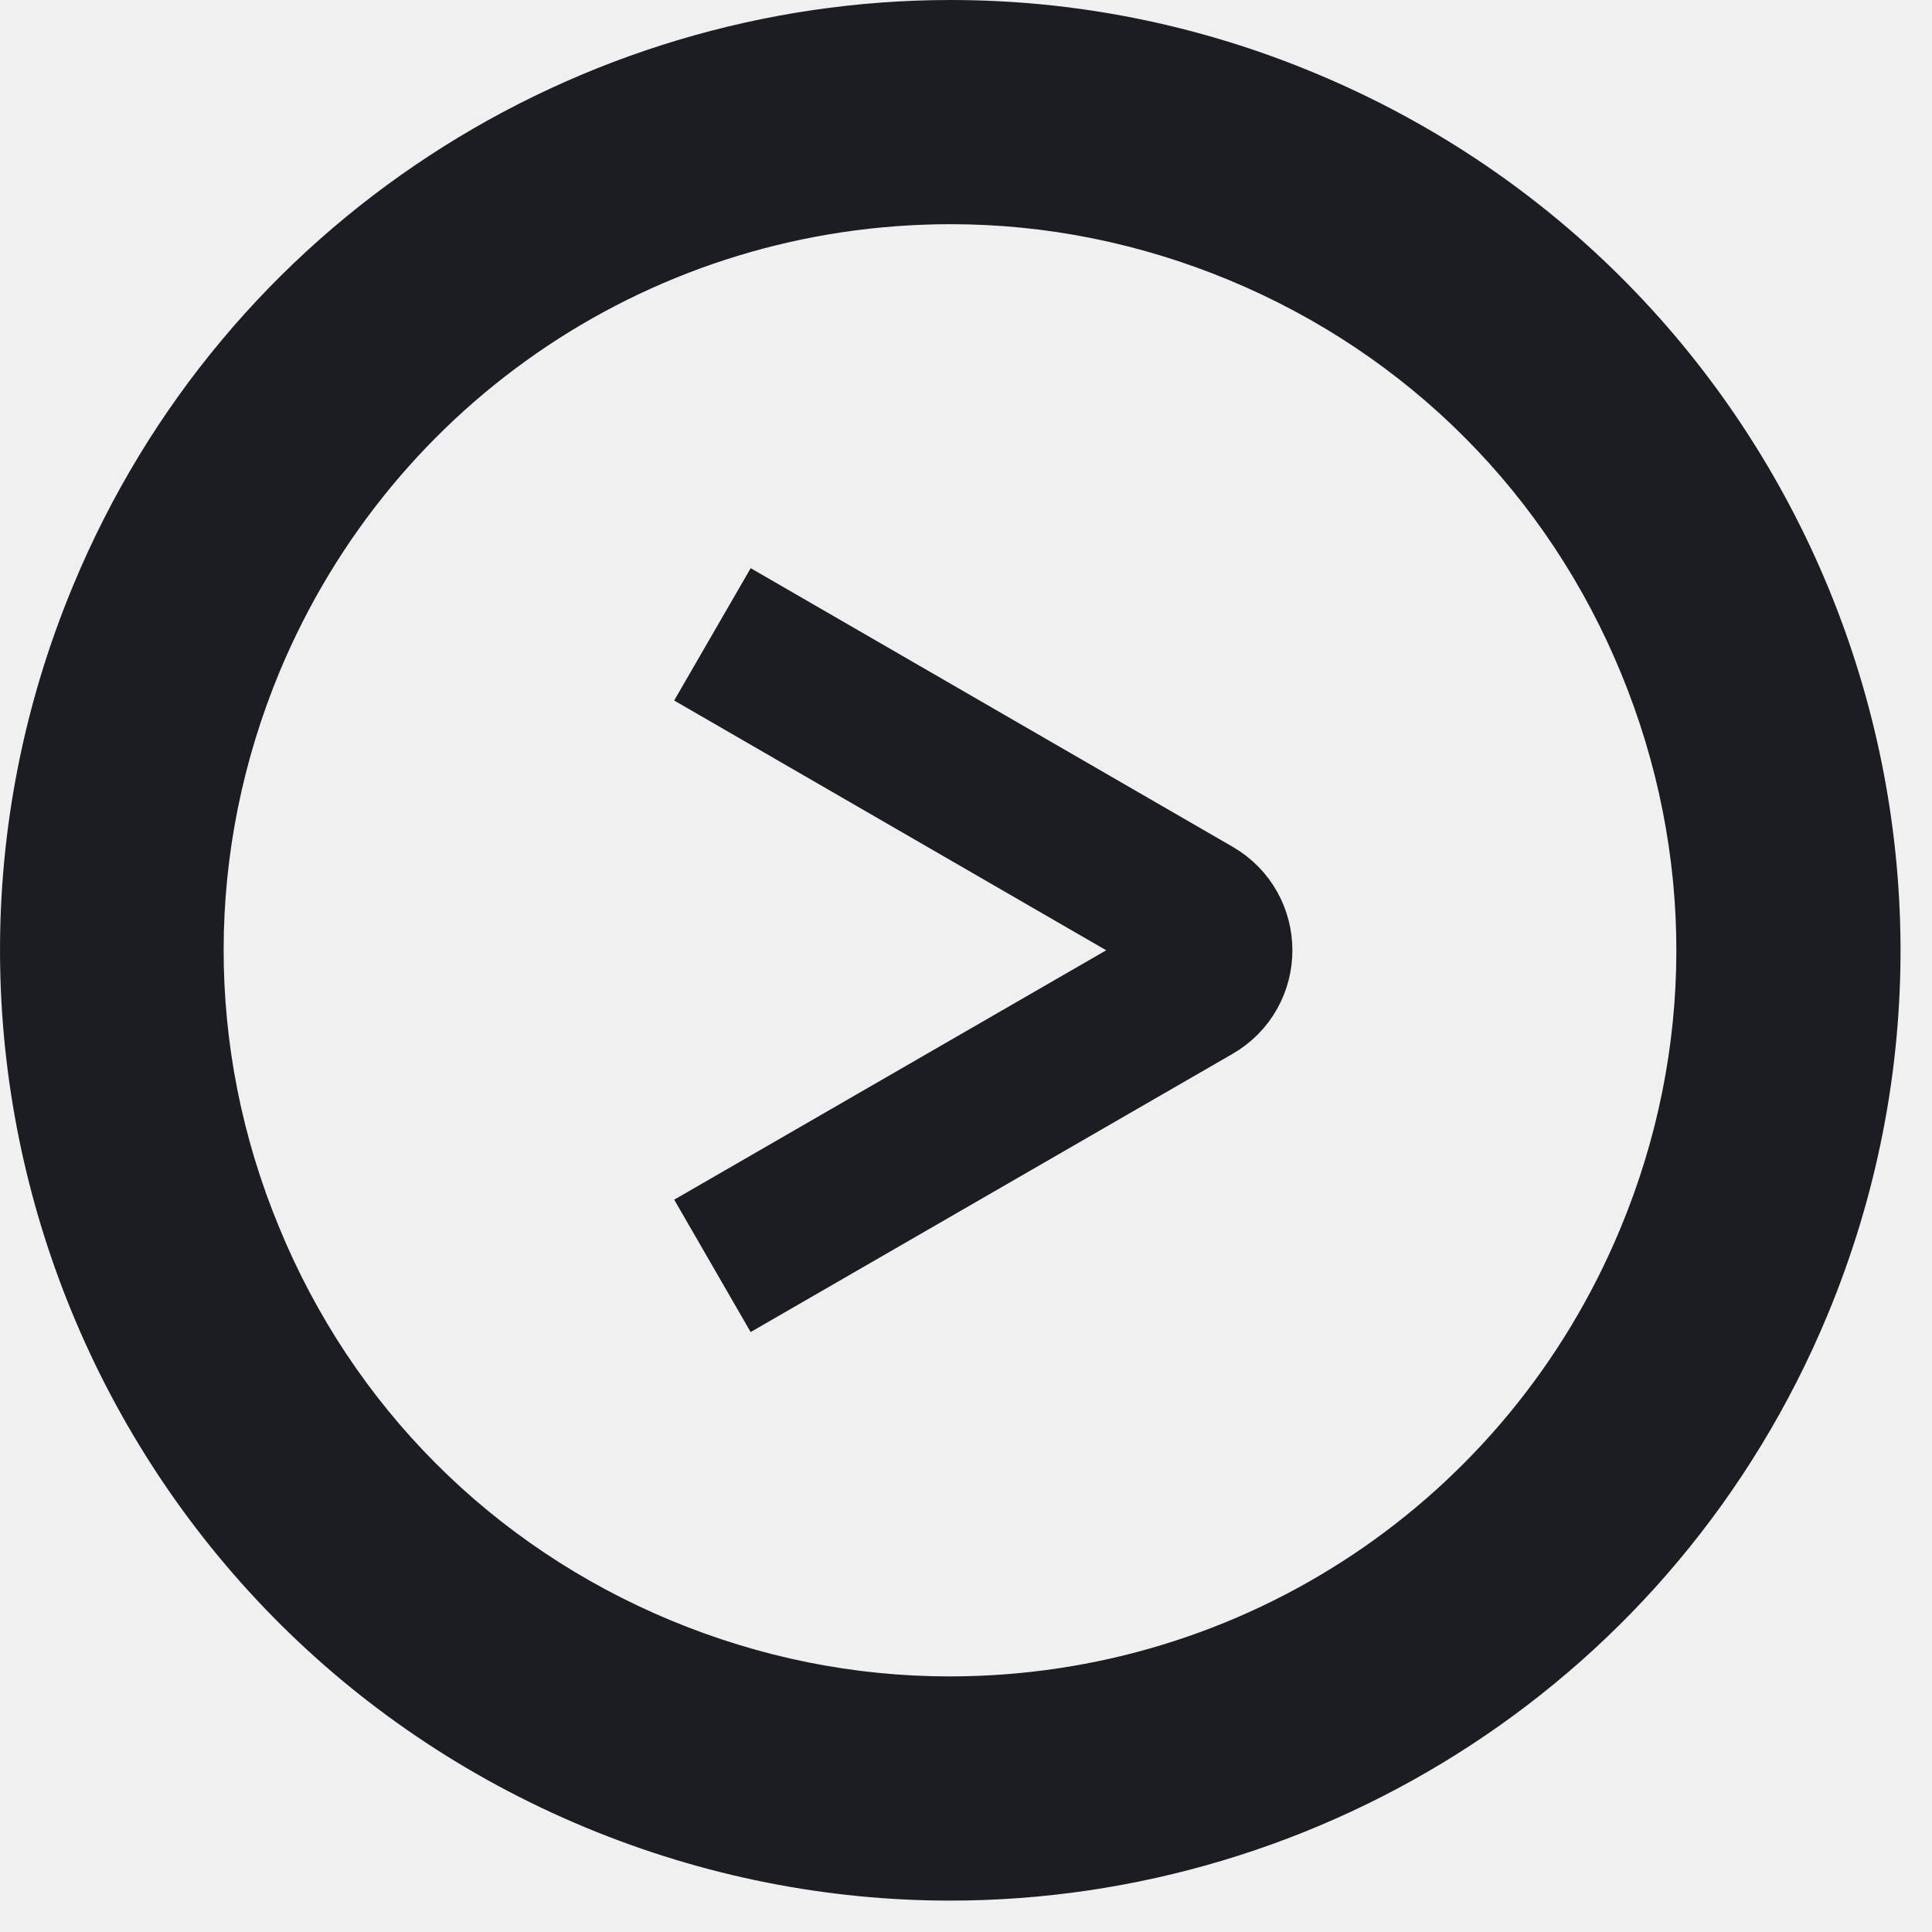
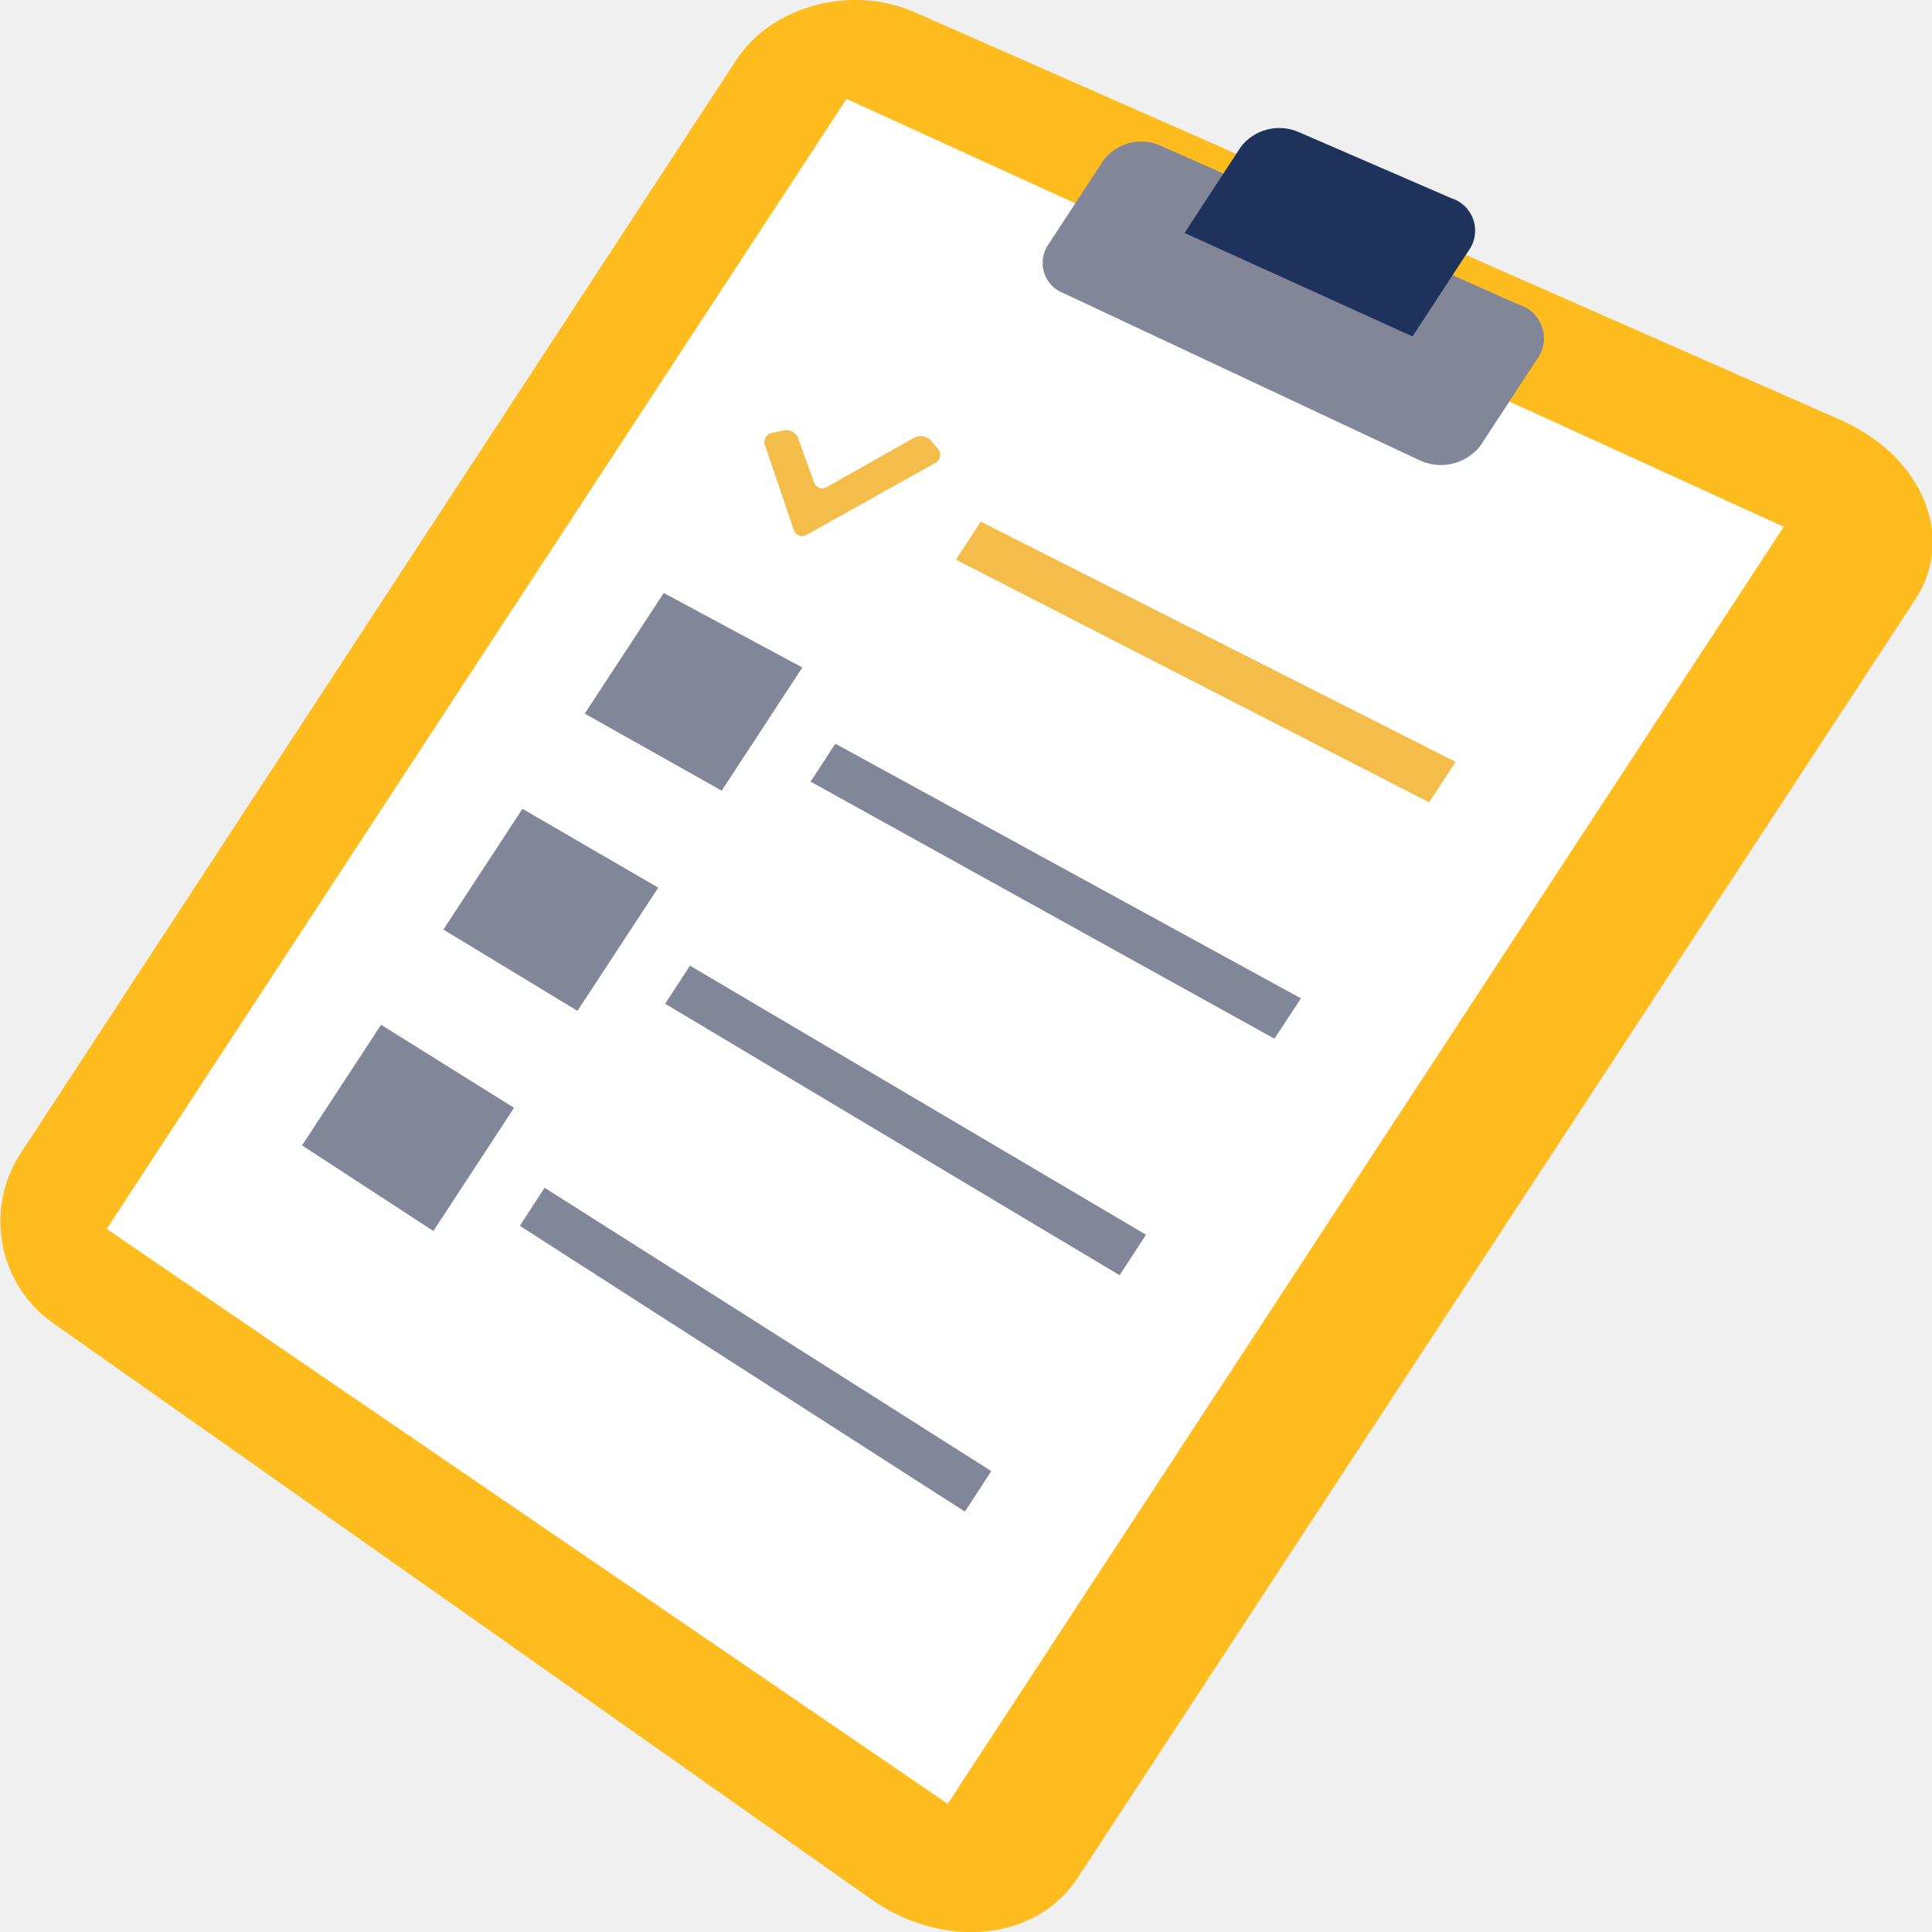
- <svg xmlns="http://www.w3.org/2000/svg" width="48" height="48" viewBox="0 0 48 48" fill="none">
-   <path d="M17.7 31.45L29.67 24.54C30.39 24.13 30.39 23.09 29.67 22.68L17.7 15.76" stroke="#1B1D22" stroke-width="3.798" stroke-miterlimit="10" stroke-linejoin="round" />
-   <path d="M32.68 1.82C29.71 0.58 26.64 0 23.62 0C14.37 0 5.59 5.47 1.82 14.54C-3.19 26.57 2.5 40.39 14.54 45.4C17.5 46.63 20.58 47.22 23.6 47.22C32.85 47.22 41.62 41.75 45.4 32.68C50.41 20.64 44.71 6.83 32.68 1.82ZM40.25 30.54C37.44 37.29 30.9 41.65 23.59 41.65C21.22 41.65 18.89 41.18 16.67 40.26C12.22 38.41 8.76 34.94 6.93 30.48C5.09 26.03 5.1 21.13 6.95 16.68C9.77 9.93 16.31 5.57 23.62 5.57C25.99 5.57 28.32 6.04 30.54 6.96C34.99 8.81 38.45 12.28 40.28 16.74C42.11 21.19 42.11 26.09 40.25 30.54Z" fill="#1B1D22" />
+ <svg xmlns="http://www.w3.org/2000/svg" width="53" height="53" viewBox="0 0 53 53" fill="none">
+   <g clip-path="url(#clip0)">
+     <path d="M29.56 51.521C28.432 53.249 25.878 53.497 23.898 52.099L1.514 36.337C0.785 35.844 0.273 35.089 0.087 34.228C-0.099 33.368 0.054 32.468 0.515 31.718L20.203 1.639C21.175 0.16 23.347 -0.431 25.088 0.333L50.482 11.516C52.729 12.506 53.671 14.722 52.538 16.45L29.56 51.521Z" fill="#FFBC1F" />
+     <path d="M25.998 49.483L2.927 33.712L23.222 2.713L48.932 14.451L25.998 49.483Z" fill="white" />
+     <path d="M40.605 12.235C40.408 12.485 40.131 12.658 39.821 12.726C39.511 12.794 39.187 12.752 38.904 12.608L29.196 8.052C29.068 8.007 28.952 7.933 28.857 7.837C28.762 7.74 28.69 7.623 28.647 7.494C28.604 7.366 28.591 7.229 28.61 7.095C28.628 6.96 28.676 6.832 28.752 6.719L30.275 4.392C30.453 4.158 30.706 3.991 30.992 3.92C31.278 3.849 31.58 3.878 31.847 4.001L41.68 8.363C41.818 8.405 41.944 8.478 42.05 8.577C42.156 8.675 42.238 8.796 42.29 8.93C42.343 9.065 42.364 9.209 42.353 9.353C42.342 9.497 42.299 9.637 42.226 9.762L40.605 12.235Z" fill="#818698" />
+     <path d="M38.749 9.229L32.496 6.391L34.037 4.033C34.22 3.793 34.48 3.623 34.773 3.551C35.066 3.478 35.374 3.507 35.649 3.633L39.81 5.436C39.944 5.477 40.068 5.549 40.17 5.645C40.273 5.741 40.353 5.859 40.404 5.99C40.455 6.121 40.475 6.262 40.464 6.402C40.453 6.542 40.41 6.678 40.339 6.799L38.749 9.229Z" fill="#1E325C" />
+     <path d="M39.206 22.01L26.225 15.353L26.904 14.309L39.93 20.9L39.206 22.01Z" fill="#F4BC49" />
+     <path d="M22.13 14.669C22.1 14.688 22.066 14.701 22.031 14.705C21.995 14.71 21.959 14.706 21.925 14.694C21.892 14.683 21.861 14.664 21.836 14.639C21.81 14.613 21.791 14.583 21.779 14.549L20.98 12.195C20.97 12.16 20.968 12.123 20.974 12.086C20.979 12.05 20.993 12.015 21.013 11.985C21.033 11.954 21.059 11.928 21.091 11.908C21.122 11.889 21.157 11.876 21.193 11.871L21.495 11.809C21.574 11.79 21.657 11.8 21.729 11.836C21.802 11.873 21.859 11.934 21.89 12.009L22.334 13.239C22.346 13.273 22.365 13.303 22.391 13.329C22.416 13.354 22.447 13.373 22.481 13.384C22.514 13.396 22.55 13.4 22.586 13.395C22.621 13.391 22.655 13.378 22.685 13.359L25.092 12C25.166 11.965 25.248 11.954 25.328 11.969C25.408 11.984 25.481 12.025 25.536 12.084L25.732 12.315C25.757 12.343 25.776 12.376 25.786 12.412C25.796 12.449 25.798 12.487 25.791 12.524C25.784 12.561 25.769 12.595 25.746 12.626C25.724 12.656 25.694 12.68 25.661 12.697L22.13 14.669Z" fill="#F4BC49" />
+     <path d="M34.96 28.494L22.237 21.442L22.916 20.402L35.689 27.388L34.96 28.494Z" fill="#818698" />
+     <path d="M19.798 21.69L16.041 19.576L18.209 16.268L22.01 18.311L19.798 21.69Z" fill="#818698" />
+     <path d="M30.714 34.983L18.248 27.535L18.928 26.491L31.438 33.872L30.714 34.983Z" fill="#818698" />
+     <path d="M15.841 27.73L12.164 25.501L14.332 22.188L18.058 24.351L15.841 27.73Z" fill="#818698" />
+     <path d="M26.469 41.467L14.261 33.628L14.94 32.584L27.193 40.356L26.469 41.467Z" fill="#818698" />
+     <path d="M11.889 33.77L8.287 31.421L10.454 28.112L14.101 30.39L11.889 33.77Z" fill="#818698" />
+   </g>
+   <defs>
+     <clipPath id="clip0">
+       <rect width="53" height="53" fill="white" />
+     </clipPath>
+   </defs>
</svg>
